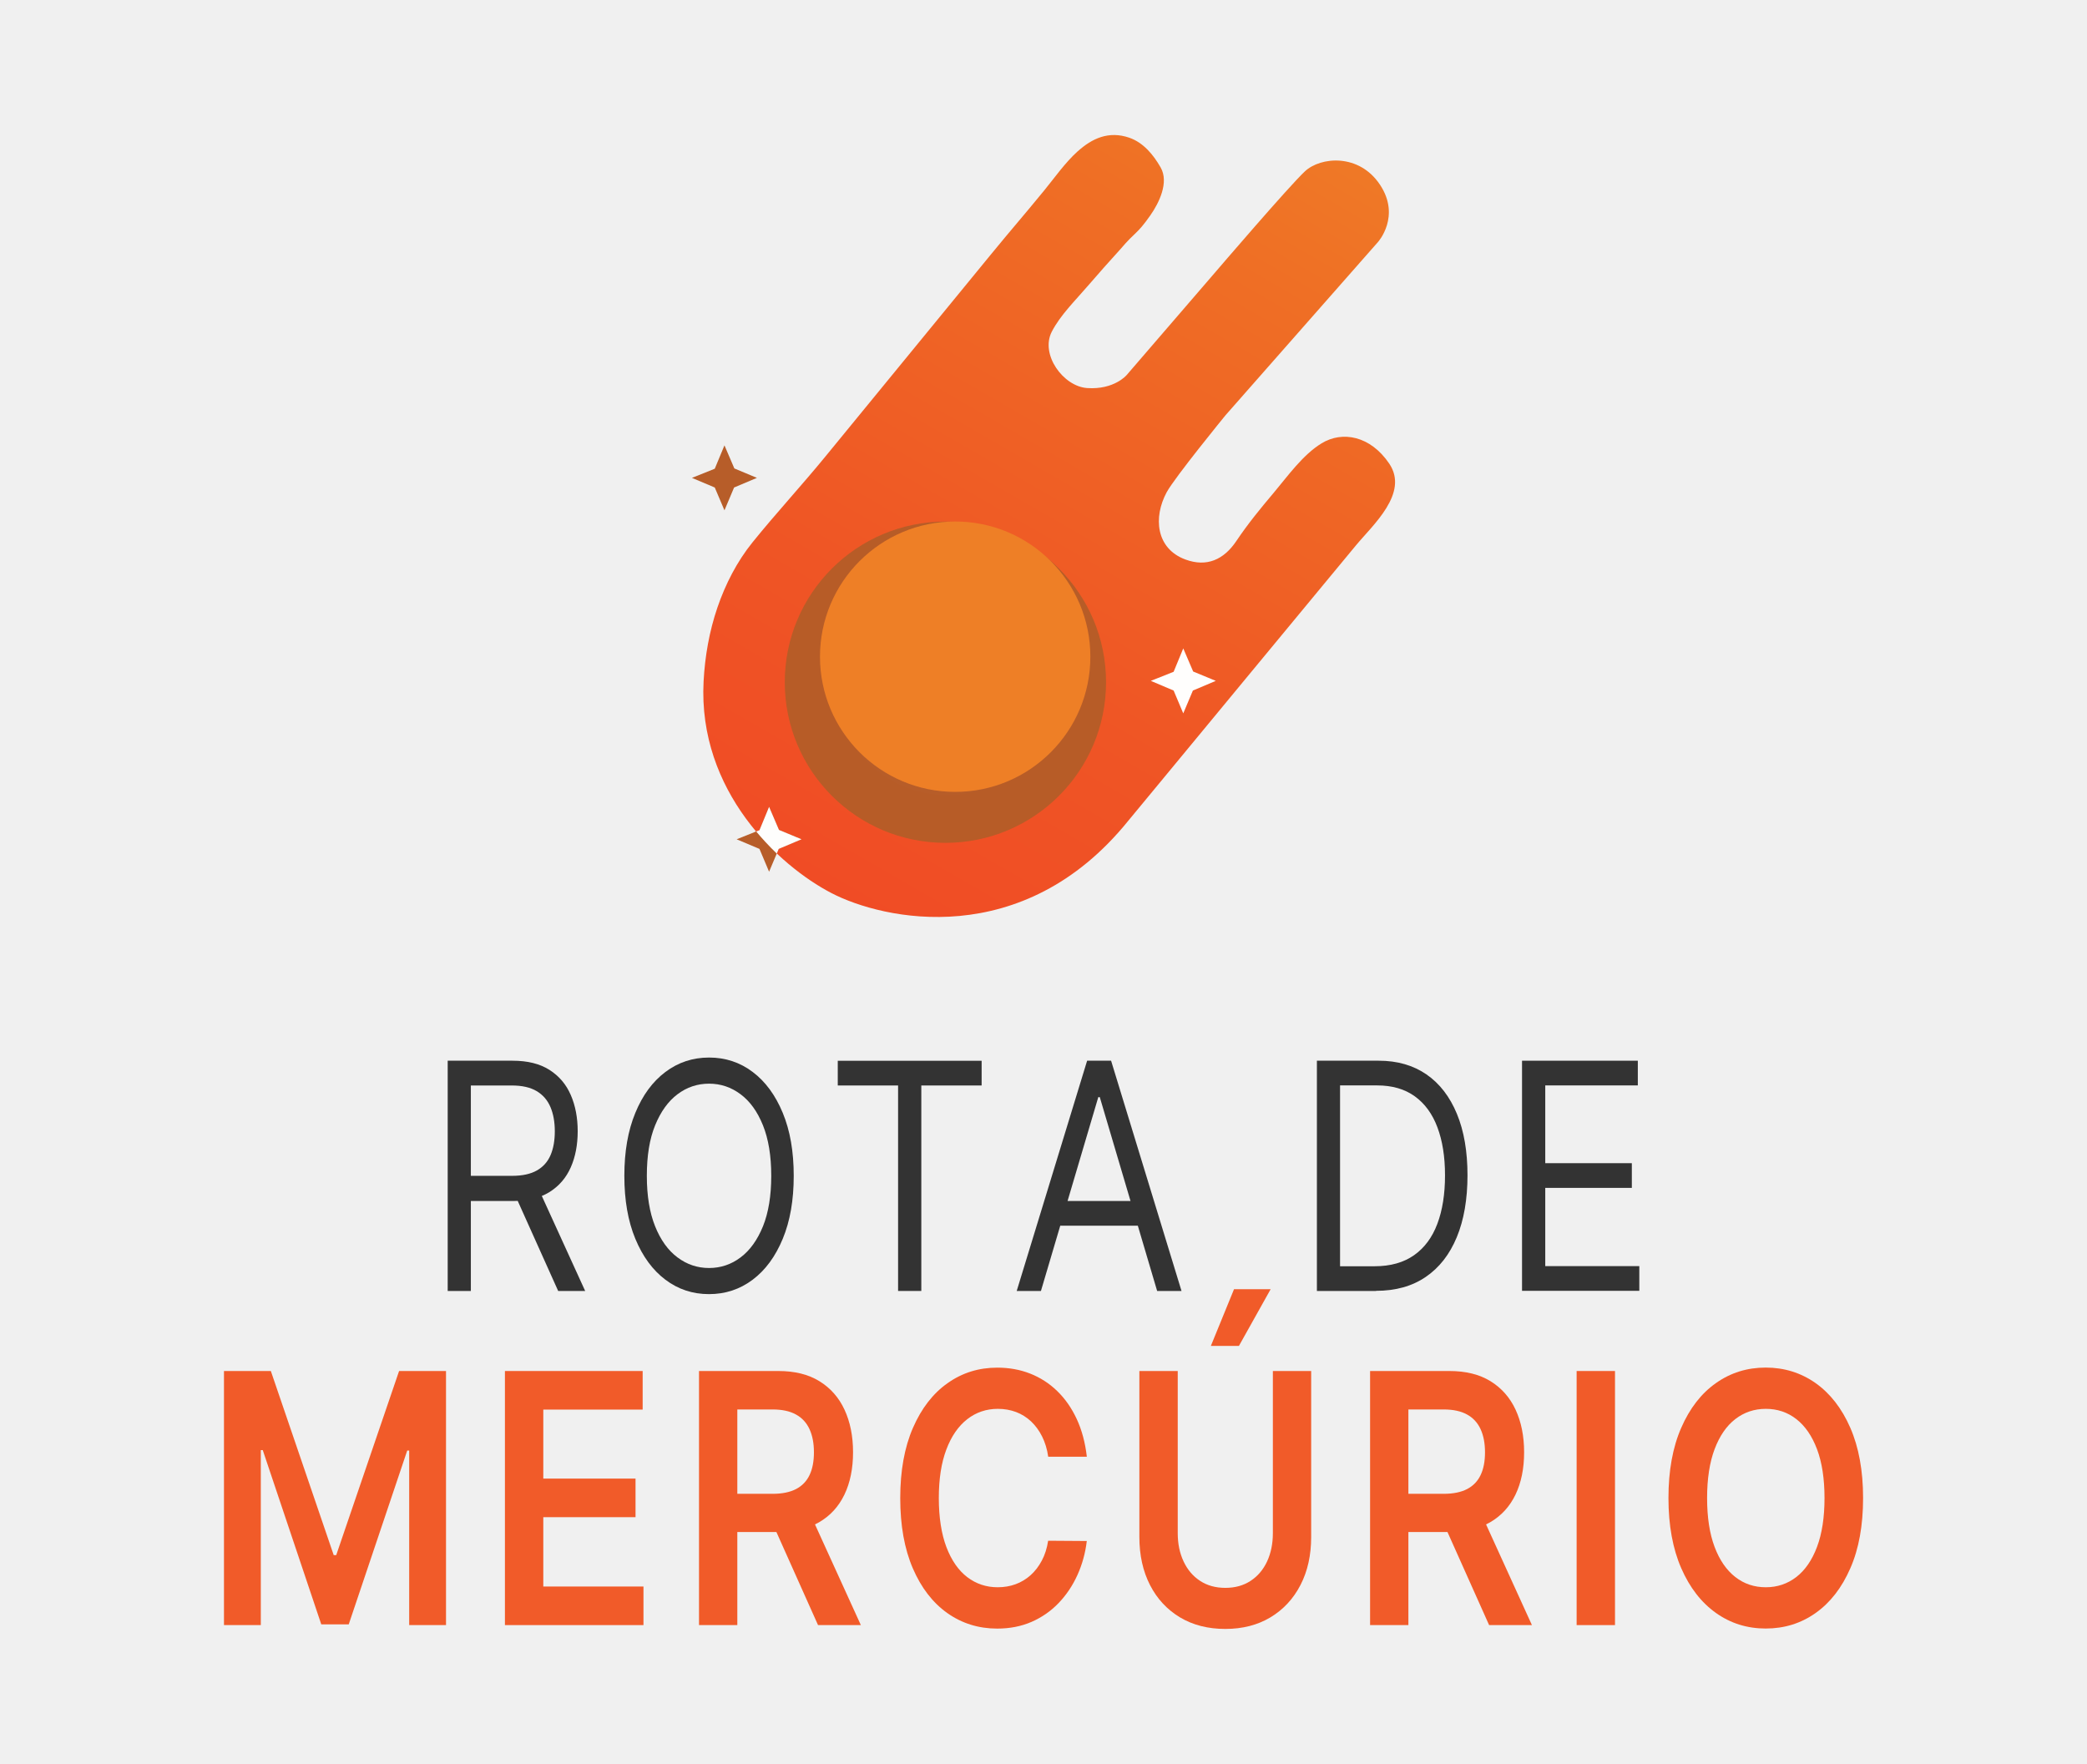
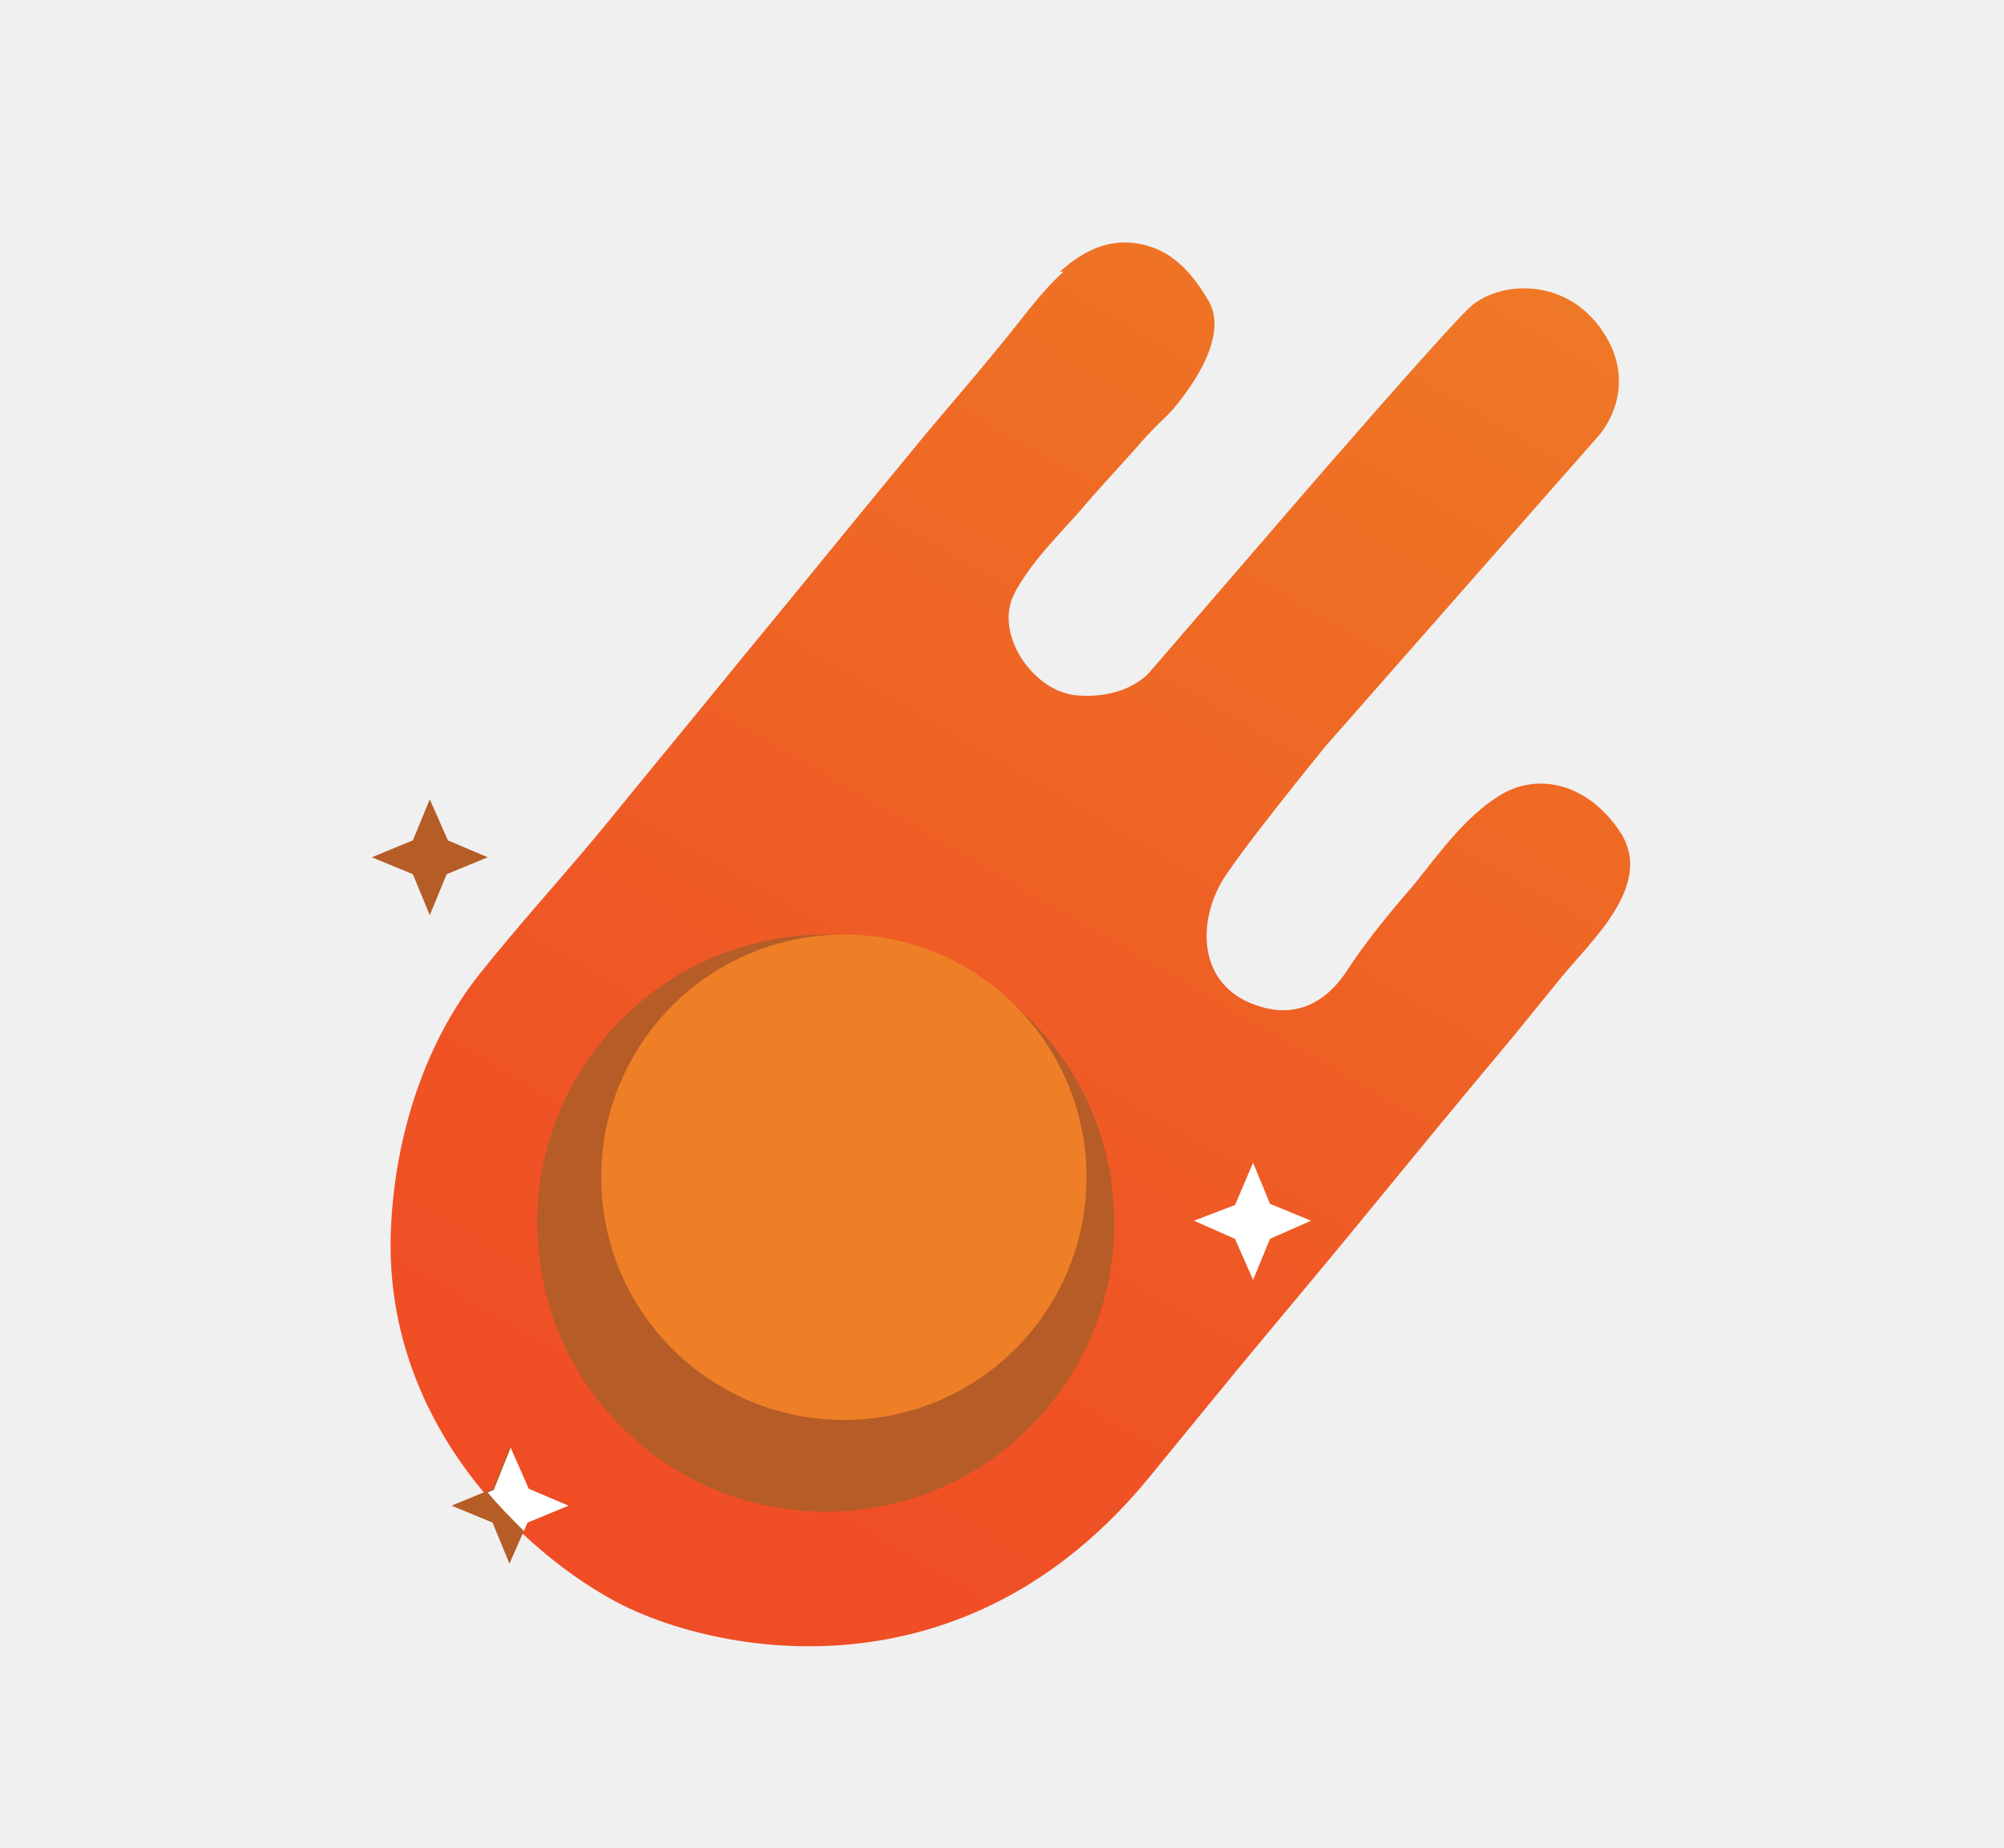
- <svg xmlns="http://www.w3.org/2000/svg" id="Layer_1" data-name="Layer 1" viewBox="0 0 310 262">
+ <svg xmlns="http://www.w3.org/2000/svg" id="Layer_1" version="1.1" viewBox="0 0 166 153">
  <defs>
    <style>
-       .cls-1 {
-         fill: #333;
+       .st0, .st1 {
+         fill: #fff;
      }

-       .cls-2 {
+       .st2 {
+         fill: url(#Gradiente_sem_nome);
+       }
+ 
+       .st3 {
        fill: #ee7f26;
      }

-       .cls-3, .cls-4 {
-         fill: #fff;
+       .st1, .st4 {
+         isolation: isolate;
+         opacity: 1;
      }

-       .cls-5 {
-         fill: #f15b29;
-       }
- 
-       .cls-6 {
+       .st4 {
        fill: #b65c27;
      }
- 
-       .cls-6, .cls-4 {
-         opacity: .99;
-       }
- 
-       .cls-7 {
-         fill: url(#linear-gradient);
-       }
    </style>
-     <linearGradient id="linear-gradient" x1="126.19" y1="134.23" x2="192.57" y2="19.26" gradientUnits="userSpaceOnUse">
+     <linearGradient id="Gradiente_sem_nome" data-name="Gradiente sem nome" x1="54.2" y1="129.8" x2="120.6" y2="244.7" gradientTransform="translate(0 264) scale(1 -1)" gradientUnits="userSpaceOnUse">
      <stop offset="0" stop-color="#f04c25" />
-       <stop offset=".31" stop-color="#ef5525" />
-       <stop offset=".83" stop-color="#ef6e25" />
-       <stop offset=".99" stop-color="#ef7826" />
+       <stop offset=".3" stop-color="#ef5525" />
+       <stop offset=".8" stop-color="#ef6e25" />
+       <stop offset="1" stop-color="#ef7826" />
    </linearGradient>
  </defs>
-   <g>
-     <path class="cls-7" d="M160.07,22.48c-1.89,1.71-3.49,4.01-4.96,5.8-3.5,4.27-4.55,5.4-8.05,9.67-4.26,5.2-8.52,10.4-12.77,15.59-3.89,4.75-7.79,9.51-11.68,14.26-3.53,4.31-7.34,8.43-10.83,12.75-2.31,2.86-4.02,6.2-5.21,9.67-1.21,3.54-1.86,7.25-2.06,10.98-.86,16.36,11.23,27.4,18.95,31.43,7.72,4.03,28.46,8.64,44.09-10.67,1.81-2.19,3.63-4.39,5.44-6.58,4.03-4.87,8.05-9.74,12.08-14.62,4.13-4.99,8.25-9.98,12.38-14.97,1.31-1.59,2.63-3.18,3.94-4.76,2.52-3.05,7.93-7.77,4.97-12.16-2.81-4.17-6.99-4.89-10.04-3.03-2.81,1.71-5.05,4.89-7.13,7.36-1.97,2.33-3.86,4.64-5.56,7.18-1.83,2.72-4.36,3.91-7.56,2.72-4.37-1.62-4.79-6.26-2.77-9.99,1.17-2.17,8.71-11.4,8.71-11.4l22.69-25.78s3.4-3.79.29-8.48c-3.11-4.7-8.83-4.17-11.15-2.01-2.33,2.16-13.26,14.92-13.26,14.92l-13.23,15.35s-1.84,2.2-5.86,1.93c-3.56-.24-7-4.99-5.26-8.37,1.27-2.47,3.51-4.65,5.3-6.74,1.62-1.87,3.26-3.73,4.92-5.55,2.29-2.69,2.37-2.08,4.41-4.98,1.3-1.85,2.81-4.91,1.54-7.13-1.07-1.87-2.55-3.68-4.64-4.41-3.08-1.07-5.56.11-7.68,2.02Z" />
-     <circle class="cls-3" cx="140.74" cy="101.22" r="16.89" />
-     <circle class="cls-6" cx="140.43" cy="101.33" r="23.86" />
-     <circle class="cls-2" cx="141.88" cy="97.54" r="20.08" />
-     <polygon class="cls-6" points="107.61 66.15 106.17 69.62 102.78 70.98 106.17 72.41 107.61 75.8 109.04 72.41 112.43 70.98 109.08 69.58 107.61 66.15" />
-     <polygon class="cls-6" points="114.24 119.83 112.81 123.3 109.42 124.66 112.81 126.09 114.24 129.48 115.67 126.09 119.07 124.66 115.71 123.26 114.24 119.83" />
-     <polygon class="cls-4" points="175.76 96.31 174.33 99.78 170.94 101.13 174.33 102.57 175.76 105.96 177.19 102.57 180.59 101.13 177.23 99.74 175.76 96.31" />
-     <path class="cls-4" d="M115.38,126.78l.29-.69,3.39-1.43-3.35-1.39-1.47-3.43-1.43,3.47-.49.19c.83.99,1.86,2.13,3.06,3.28Z" />
-   </g>
-   <g>
-     <path class="cls-1" d="M66.5,191.75v-34.2h9.63c2.23,0,4.05.45,5.48,1.36,1.43.91,2.49,2.15,3.17,3.73.69,1.58,1.03,3.38,1.03,5.39s-.34,3.8-1.03,5.36-1.74,2.78-3.16,3.67c-1.42.88-3.23,1.33-5.44,1.33h-7.79v-3.74h7.68c1.52,0,2.75-.27,3.68-.8.93-.53,1.61-1.29,2.03-2.28.42-.98.63-2.16.63-3.53s-.21-2.57-.64-3.59c-.43-1.02-1.11-1.82-2.05-2.38-.94-.56-2.17-.84-3.71-.84h-6.07v30.52h-3.45ZM79.91,176.39l7.01,15.36h-4.01l-6.9-15.36h3.9Z" />
-     <path class="cls-1" d="M117.9,174.65c0,3.61-.54,6.72-1.63,9.35s-2.57,4.65-4.47,6.08c-1.89,1.42-4.05,2.14-6.48,2.14s-4.59-.71-6.48-2.14c-1.89-1.42-3.38-3.45-4.47-6.08-1.09-2.63-1.63-5.74-1.63-9.35s.54-6.72,1.63-9.35c1.08-2.63,2.57-4.65,4.47-6.08,1.89-1.42,4.05-2.14,6.48-2.14s4.59.71,6.48,2.14c1.89,1.42,3.38,3.45,4.47,6.08s1.63,5.74,1.63,9.35ZM114.56,174.65c0-2.96-.41-5.46-1.23-7.5-.82-2.04-1.93-3.58-3.33-4.62-1.4-1.05-2.96-1.57-4.68-1.57s-3.29.52-4.68,1.57c-1.4,1.05-2.5,2.59-3.33,4.62s-1.23,4.54-1.23,7.5.41,5.46,1.23,7.5,1.93,3.58,3.33,4.62c1.4,1.05,2.96,1.57,4.68,1.57s3.29-.52,4.68-1.57c1.4-1.05,2.5-2.59,3.33-4.62.82-2.04,1.23-4.54,1.23-7.5Z" />
-     <path class="cls-1" d="M124.44,161.23v-3.67h21.37v3.67h-8.96v30.52h-3.45v-30.52h-8.96Z" />
-     <path class="cls-1" d="M154.64,191.75h-3.62l10.46-34.2h3.56l10.46,34.2h-3.62l-8.52-28.79h-.22l-8.52,28.79ZM155.97,178.39h14.58v3.67h-14.58v-3.67Z" />
-     <path class="cls-1" d="M204.4,191.75h-8.79v-34.2h9.18c2.76,0,5.13.68,7.1,2.04,1.97,1.36,3.47,3.32,4.52,5.86,1.05,2.54,1.57,5.58,1.57,9.12s-.53,6.63-1.59,9.19-2.6,4.54-4.62,5.91c-2.02,1.38-4.48,2.06-7.38,2.06ZM199.06,188.08h5.12c2.36,0,4.31-.55,5.86-1.64,1.55-1.09,2.7-2.64,3.46-4.66s1.14-4.41,1.14-7.2-.38-5.14-1.13-7.14c-.75-2-1.87-3.53-3.37-4.61-1.49-1.07-3.35-1.61-5.58-1.61h-5.51v26.85Z" />
-     <path class="cls-1" d="M226.08,191.75v-34.2h17.2v3.67h-13.75v11.55h12.86v3.67h-12.86v11.62h13.97v3.67h-17.42Z" />
-   </g>
-   <g>
-     <path class="cls-5" d="M33.26,203.64h6.97l9.34,27.35h.37l9.34-27.35h6.97v37.74h-5.47v-25.93h-.29l-8.69,25.82h-4.08l-8.69-25.88h-.29v25.99h-5.47v-37.74Z" />
-     <path class="cls-5" d="M75,241.38v-37.74h20.46v5.73h-14.76v10.25h13.7v5.73h-13.7v10.3h14.88v5.73h-20.58Z" />
-     <path class="cls-5" d="M103.83,241.38v-37.74h11.79c2.42,0,4.45.5,6.09,1.51,1.64,1.01,2.89,2.42,3.73,4.23.84,1.81,1.27,3.92,1.27,6.33s-.43,4.52-1.28,6.29c-.86,1.78-2.11,3.15-3.77,4.11s-3.7,1.45-6.11,1.45h-8.4v-5.68h7.63c1.41,0,2.57-.24,3.47-.71.9-.47,1.57-1.17,2-2.08.44-.92.65-2.04.65-3.38s-.22-2.49-.66-3.44-1.11-1.68-2.01-2.17c-.9-.5-2.06-.75-3.49-.75h-5.22v32.03h-5.7ZM120.08,224.28l7.79,17.1h-6.36l-7.65-17.1h6.22Z" />
-     <path class="cls-5" d="M161.44,216.37h-5.74c-.16-1.13-.47-2.13-.91-3.01-.44-.88-.99-1.62-1.64-2.24-.66-.61-1.4-1.08-2.23-1.39-.83-.31-1.73-.47-2.7-.47-1.71,0-3.23.51-4.55,1.54-1.32,1.03-2.36,2.53-3.1,4.5-.75,1.97-1.12,4.38-1.12,7.21s.38,5.32,1.13,7.29c.75,1.97,1.79,3.46,3.1,4.46,1.32,1,2.82,1.5,4.52,1.5.94,0,1.83-.15,2.65-.45s1.57-.75,2.23-1.34c.66-.59,1.22-1.32,1.67-2.17.46-.86.77-1.84.94-2.95l5.74.04c-.21,1.79-.68,3.48-1.39,5.05-.71,1.57-1.64,2.96-2.79,4.16-1.15,1.2-2.49,2.13-4.02,2.8-1.54.67-3.24,1-5.11,1-2.76,0-5.23-.77-7.4-2.3-2.17-1.54-3.88-3.75-5.13-6.65-1.25-2.9-1.87-6.38-1.87-10.43s.63-7.55,1.89-10.44c1.26-2.89,2.97-5.11,5.15-6.64,2.17-1.54,4.63-2.3,7.37-2.3,1.75,0,3.38.29,4.88.88s2.85,1.45,4.02,2.59c1.18,1.14,2.15,2.53,2.91,4.17.76,1.64,1.26,3.51,1.5,5.61Z" />
-     <path class="cls-5" d="M189.06,203.64h5.7v24.66c0,2.7-.53,5.08-1.59,7.13-1.06,2.05-2.55,3.65-4.46,4.8-1.92,1.15-4.15,1.72-6.71,1.72s-4.81-.57-6.73-1.72c-1.91-1.15-3.4-2.75-4.45-4.8-1.05-2.05-1.58-4.43-1.58-7.13v-24.66h5.7v24.09c0,1.57.29,2.97.87,4.2.58,1.23,1.39,2.19,2.45,2.88,1.05.69,2.3,1.04,3.75,1.04s2.7-.35,3.75-1.04c1.06-.69,1.88-1.66,2.45-2.88.57-1.23.86-2.63.86-4.2v-24.09ZM179.86,199.91l3.44-8.42h5.44l-4.71,8.42h-4.16Z" />
-     <path class="cls-5" d="M203.51,241.38v-37.74h11.79c2.42,0,4.45.5,6.09,1.51,1.64,1.01,2.89,2.42,3.73,4.23.84,1.81,1.27,3.92,1.27,6.33s-.43,4.52-1.28,6.29c-.86,1.78-2.11,3.15-3.77,4.11s-3.7,1.45-6.11,1.45h-8.4v-5.68h7.63c1.41,0,2.57-.24,3.47-.71.9-.47,1.57-1.17,2-2.08.44-.92.65-2.04.65-3.38s-.22-2.49-.66-3.44-1.11-1.68-2.01-2.17c-.9-.5-2.06-.75-3.49-.75h-5.22v32.03h-5.7ZM219.76,224.28l7.79,17.1h-6.36l-7.65-17.1h6.22Z" />
-     <path class="cls-5" d="M239.89,203.64v37.74h-5.7v-37.74h5.7Z" />
-     <path class="cls-5" d="M276.74,222.51c0,4.07-.63,7.55-1.9,10.44-1.26,2.89-2.99,5.11-5.16,6.64-2.18,1.54-4.64,2.3-7.4,2.3s-5.22-.77-7.39-2.31-3.9-3.76-5.16-6.65-1.9-6.37-1.9-10.42.63-7.55,1.9-10.44c1.26-2.89,2.98-5.11,5.16-6.64,2.18-1.54,4.64-2.3,7.39-2.3s5.22.77,7.4,2.3c2.17,1.54,3.9,3.75,5.16,6.64,1.26,2.89,1.9,6.37,1.9,10.44ZM271.01,222.51c0-2.86-.37-5.28-1.11-7.25-.74-1.97-1.77-3.46-3.08-4.48s-2.82-1.52-4.53-1.52-3.22.51-4.53,1.52-2.34,2.51-3.08,4.48c-.74,1.97-1.11,4.39-1.11,7.25s.37,5.28,1.11,7.25c.74,1.97,1.77,3.46,3.08,4.48s2.82,1.52,4.53,1.52,3.22-.51,4.53-1.52,2.34-2.51,3.08-4.48c.74-1.97,1.11-4.39,1.11-7.25Z" />
-   </g>
+   <path class="st2" d="M88.1,22.5c-1.9,1.7-3.5,4-5,5.8-3.5,4.3-4.6,5.4-8.1,9.7-4.3,5.2-8.5,10.4-12.8,15.6-3.9,4.8-7.8,9.5-11.7,14.3-3.5,4.3-7.3,8.4-10.8,12.8-2.3,2.9-4,6.2-5.2,9.7-1.2,3.5-1.9,7.2-2.1,11-.9,16.4,11.2,27.4,18.9,31.4,7.7,4,28.5,8.6,44.1-10.7,1.8-2.2,3.6-4.4,5.4-6.6,4-4.9,8.1-9.7,12.1-14.6,4.1-5,8.2-10,12.4-15,1.3-1.6,2.6-3.2,3.9-4.8,2.5-3.1,7.9-7.8,5-12.2-2.8-4.2-7-4.9-10-3-2.8,1.7-5.1,4.9-7.1,7.4-2,2.3-3.9,4.6-5.6,7.2-1.8,2.7-4.4,3.9-7.6,2.7-4.4-1.6-4.8-6.3-2.8-10,1.2-2.2,8.7-11.4,8.7-11.4l22.7-25.8s3.4-3.8.3-8.5c-3.1-4.7-8.8-4.2-11.1-2-2.3,2.2-13.3,14.9-13.3,14.9l-13.2,15.3s-1.8,2.2-5.9,1.9c-3.6-.2-7-5-5.3-8.4,1.3-2.5,3.5-4.7,5.3-6.7,1.6-1.9,3.3-3.7,4.9-5.5,2.3-2.7,2.4-2.1,4.4-5,1.3-1.9,2.8-4.9,1.5-7.1-1.1-1.9-2.6-3.7-4.6-4.4-3.1-1.1-5.6.1-7.7,2h0Z" />
+   <circle class="st0" cx="68.7" cy="101.2" r="16.9" />
+   <circle class="st4" cx="68.4" cy="101.3" r="23.9" />
+   <circle class="st3" cx="69.9" cy="97.5" r="20.1" />
+   <polygon class="st4" points="35.6 66.2 34.2 69.6 30.8 71 34.2 72.4 35.6 75.8 37 72.4 40.4 71 37.1 69.6 35.6 66.2" />
+   <polygon class="st4" points="42.2 119.8 40.8 123.3 37.4 124.7 40.8 126.1 42.2 129.5 43.7 126.1 47.1 124.7 43.7 123.3 42.2 119.8" />
+   <polygon class="st1" points="103.8 96.3 102.3 99.8 98.9 101.1 102.3 102.6 103.8 106 105.2 102.6 108.6 101.1 105.2 99.7 103.8 96.3" />
+   <path class="st1" d="M43.4,126.8l.3-.7,3.4-1.4-3.3-1.4-1.5-3.4-1.4,3.5-.5.2c.8,1,1.9,2.1,3.1,3.3Z" />
</svg>
